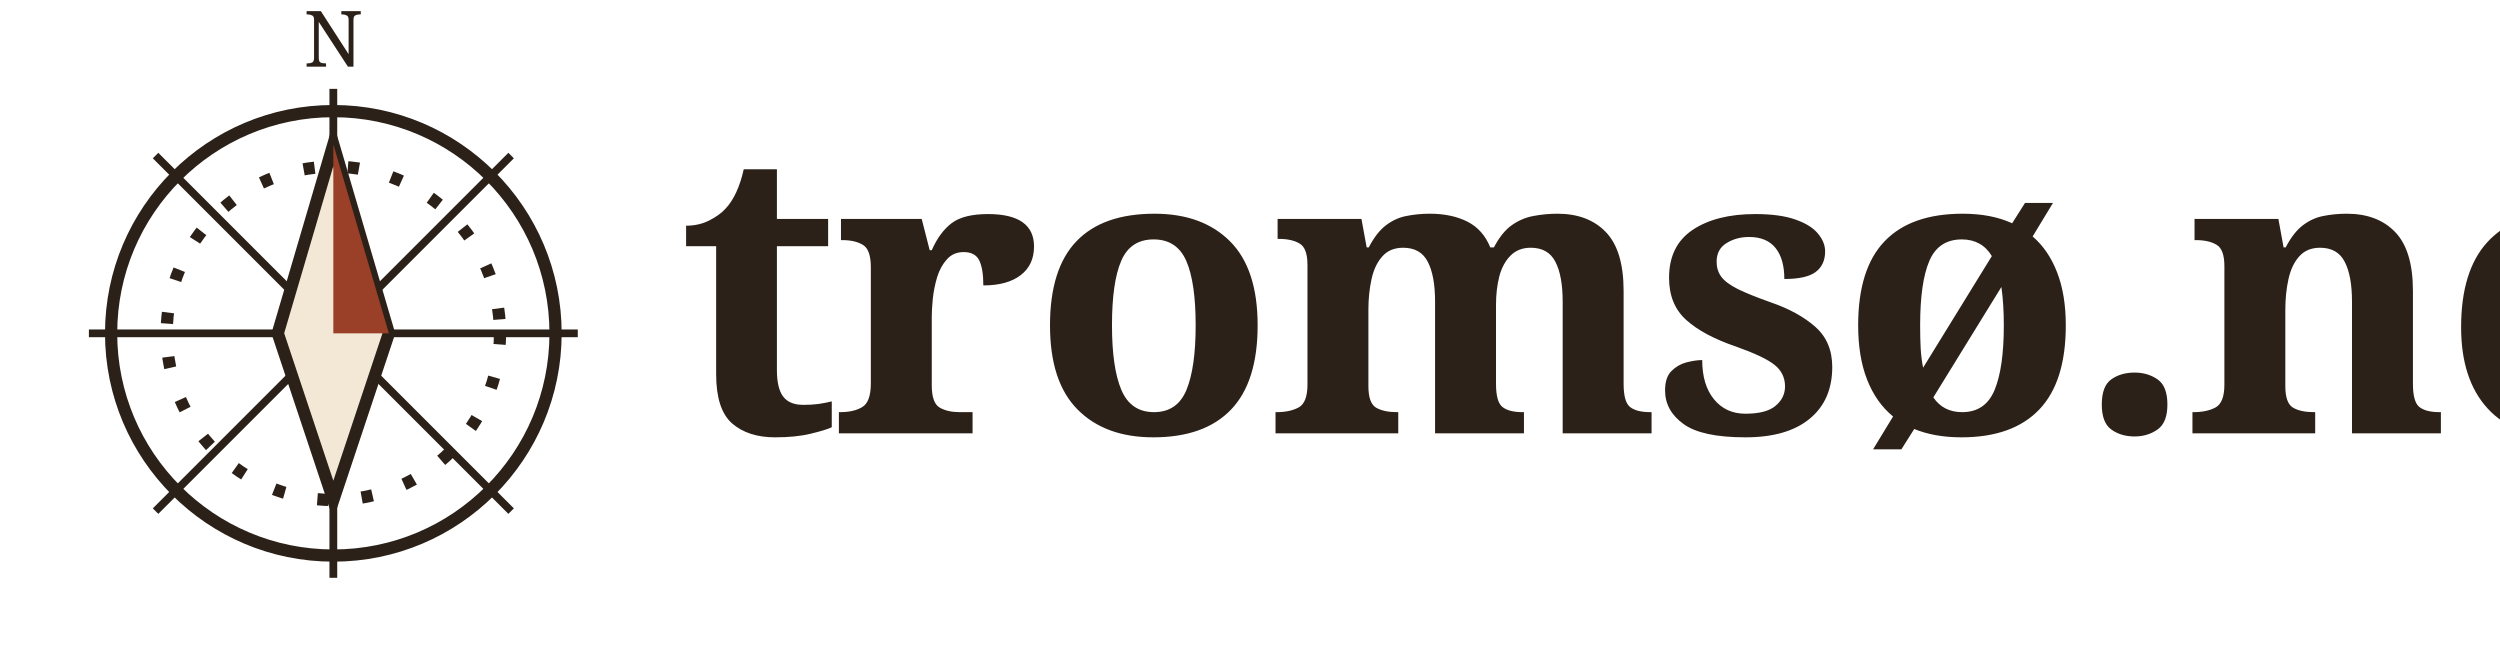
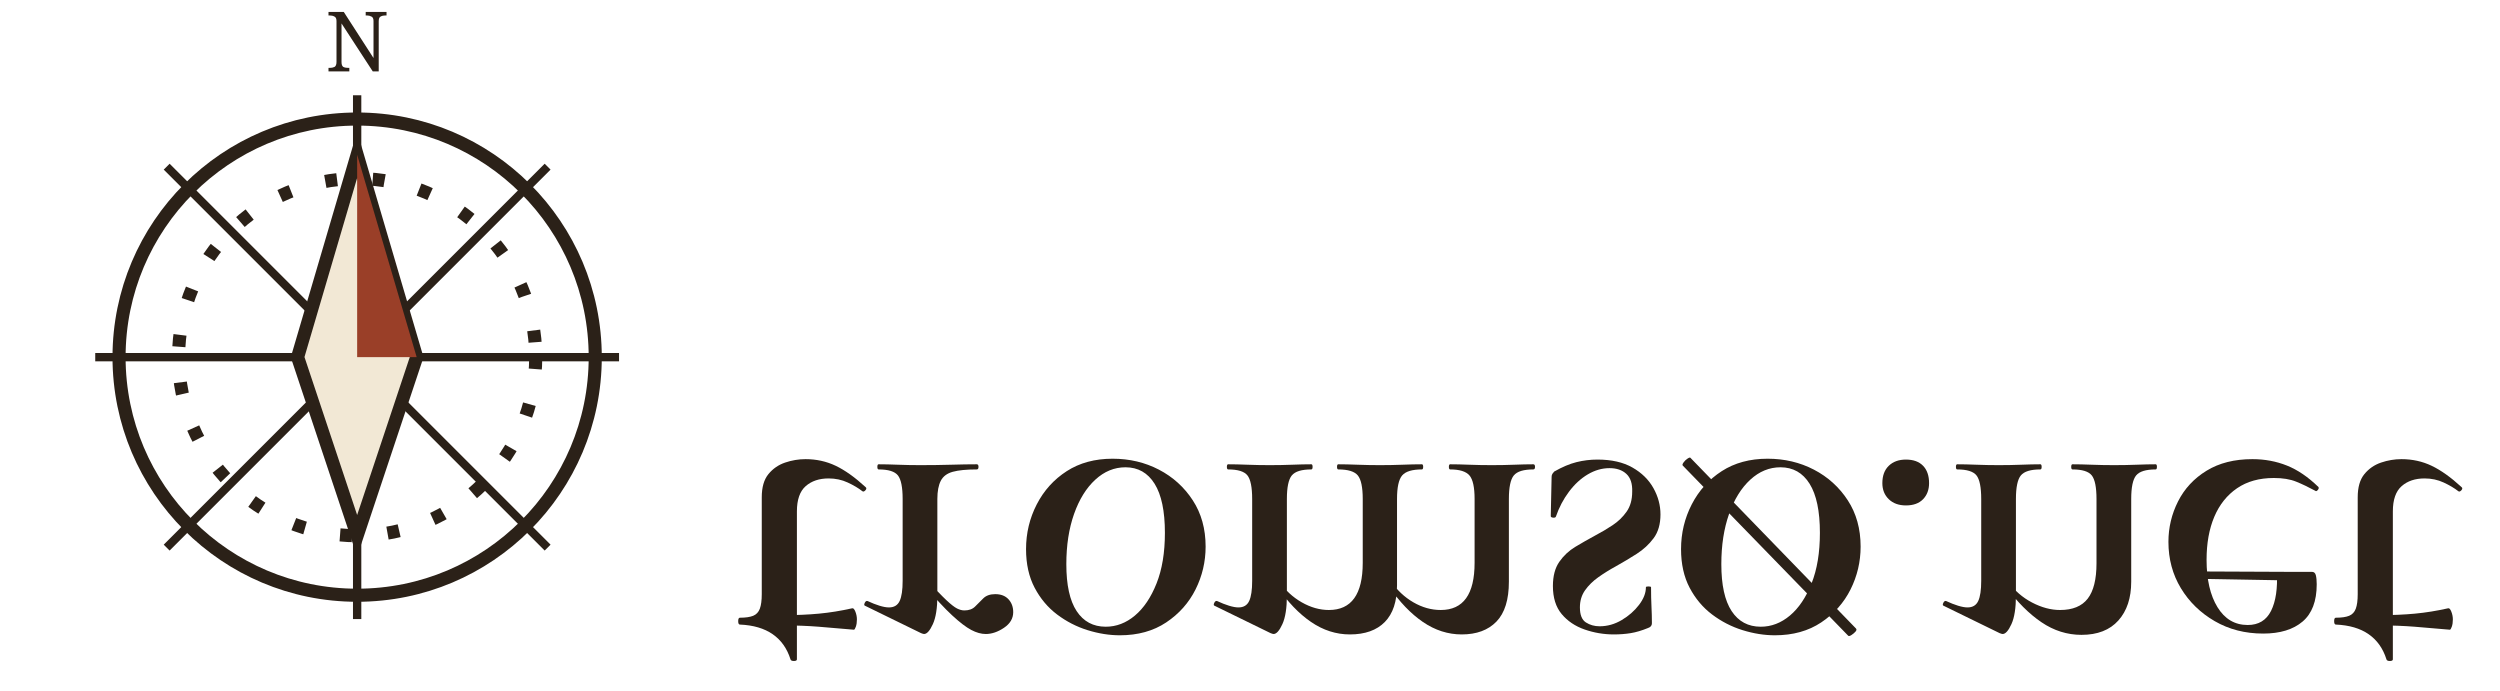
- <svg xmlns="http://www.w3.org/2000/svg" viewBox="0 0 225 58" role="img" aria-label="tromsø.net">
+ <svg xmlns="http://www.w3.org/2000/svg" viewBox="0 0 210 58" role="img" aria-label="tromsø.net">
  <g transform="translate(2 1)">
    <g fill="none" stroke="#2B2118" stroke-width="1.1">
      <circle cx="28" cy="29" r="20" />
      <circle cx="28" cy="29" r="15" stroke-dasharray="1 3" />
      <path d="M28 7v44M6 29h44M12 13l32 32M44 13 12 45" stroke-width=".7" />
      <path d="m28 12 5 17-5 15-5-15z" fill="#F2E8D5" />
    </g>
    <path d="m28 12 5 17h-5z" fill="#9A3F28" />
    <text x="28" y="5" font-size="7" font-family="serif" fill="#2B2118" text-anchor="middle">N</text>
  </g>
-   <text x="61" y="39" font-family="Cormorant Garamond, Georgia, serif" font-weight="600" font-size="36" letter-spacing="-.8" fill="#2B2118">tromsø.net</text>
+   <g fill="#2B2118">
+     <path transform="translate(61.00 39) scale(0.036)" d="M185 -12Q161 -12 137.5 -4.0Q114 4 98.5 23.0Q83 42 83 77V303Q83 325 78.5 337.0Q74 349 63.0 353.5Q52 358 32 358Q28 358 28.0 366.0Q28 374 32 374Q79 376 108.5 396.5Q138 417 150 455Q151 459 158.0 459.0Q165 459 165 455V110Q165 69 185.5 51.0Q206 33 239 33Q263 33 283.5 42.5Q304 52 318 63Q321 65 325.0 60.5Q329 56 325 53Q288 19 255.5 3.5Q223 -12 185 -12ZM294 336Q254 345 216.5 348.5Q179 352 136 352V376Q177 376 215.5 379.0Q254 382 298 386Q300 386 302.5 379.0Q305 372 305 362Q305 353 301.5 344.0Q298 335 294 336Z" />
+     <path transform="translate(72.33 39) scale(0.036)" d="M155 271 148 283Q186 328 212.5 352.5Q239 377 257.0 386.5Q275 396 291 396Q312 396 333.5 381.5Q355 367 355 345Q355 327 344.0 315.0Q333 303 313 303Q295 303 285.0 313.0Q275 323 266.0 332.0Q257 341 241 341Q233 341 224.0 336.5Q215 332 199.0 317.0Q183 302 155 271ZM41 0Q38 0 38.0 6.0Q38 12 41 12Q75 12 86.0 26.0Q97 40 97 81V272Q97 304 90.0 319.0Q83 334 65 334Q56 334 43.0 330.0Q30 326 15 319Q11 318 8.5 323.5Q6 329 9 330L140 394Q145 396 147 396Q157 396 167.5 373.0Q178 350 178 306V81Q178 54 186.0 38.5Q194 23 214.0 17.5Q234 12 270 12Q274 12 274.0 6.0Q274 0 270 0Q244 0 210.5 1.0Q177 2 138 2Q111 2 85.5 1.0Q60 0 41 0Z" />
+     <path transform="translate(85.00 39) scale(0.036)" d="M235 -13Q173 -13 128.0 16.0Q83 45 58.0 93.5Q33 142 33 198Q33 250 53.0 288.0Q73 326 105.5 350.5Q138 375 176.5 387.0Q215 399 252 399Q315 399 360.0 369.0Q405 339 428.5 292.0Q452 245 452 192Q452 130 422.0 84.0Q392 38 343.0 12.5Q294 -13 235 -13ZM265 7Q309 7 333.0 45.5Q357 84 357 160Q357 229 337.5 278.0Q318 327 287.0 353.0Q256 379 219 379Q175 379 151.0 342.5Q127 306 127 233Q127 167 145.0 116.0Q163 65 194.5 36.0Q226 7 265 7Z" />
+     <path transform="translate(101.69 39) scale(0.036)" d="M559 0Q556 0 556.0 6.0Q556 12 559 12Q592 12 604.0 26.0Q616 40 616 81V230Q616 340 537 340Q504 340 473.0 322.0Q442 304 421 273L416 285Q453 339 495.5 368.0Q538 397 586 397Q638 397 667.0 367.0Q696 337 696 274V81Q696 40 707.5 26.0Q719 12 753 12Q757 12 757.0 6.0Q757 0 753 0Q734 0 709.0 1.0Q684 2 656 2Q628 2 603.0 1.0Q578 0 559 0ZM298 0Q295 0 295.0 6.0Q295 12 298 12Q332 12 343.5 26.0Q355 40 355 81V230Q355 340 276 340Q244 340 212.5 322.0Q181 304 160 273L155 285Q192 339 234.5 368.0Q277 397 325 397Q378 397 406.5 368.0Q435 339 435 282V81Q435 40 447.0 26.0Q459 12 493 12Q496 12 496.0 6.0Q496 0 493 0Q473 0 448.0 1.0Q423 2 395 2Q368 2 342.5 1.0Q317 0 298 0ZM41 0Q38 0 38.0 6.0Q38 12 41 12Q75 12 86.0 26.0Q97 40 97 81V272Q97 304 90.0 319.0Q83 334 65 334Q56 334 43.0 330.0Q30 326 15 319Q11 318 8.5 323.5Q6 329 9 330L140 394Q145 396 147 396Q157 396 167.5 373.0Q178 350 178 306V81Q178 40 189.5 26.0Q201 12 235 12Q238 12 238.0 6.0Q238 0 235 0Q216 0 191.0 1.0Q166 2 138 2Q111 2 85.5 1.0Q60 0 41 0Z" />
+     <path transform="translate(128.68 39) scale(0.036)" d="M112 334Q112 311 124.0 294.0Q136 277 155.0 263.5Q174 250 196 238Q221 224 244.5 209.0Q268 194 284.0 172.5Q300 151 300 117Q300 85 283.5 55.5Q267 26 234.5 7.5Q202 -11 153 -11Q128 -11 104.0 -5.0Q80 1 52 17Q50 19 48.0 22.0Q46 25 46 29L44 121Q44 124 49.5 124.5Q55 125 56 122Q67 90 86.5 64.0Q106 38 130.5 23.5Q155 9 181 9Q206 9 220.5 22.5Q235 36 234 64Q234 92 221.0 110.5Q208 129 188.5 142.0Q169 155 148 166Q124 179 101.5 192.5Q79 206 64.0 227.5Q49 249 49 284Q49 325 69.5 349.5Q90 374 123.0 385.5Q156 397 191 397Q212 397 230.5 394.0Q249 391 271 382Q280 379 280 371Q280 352 279.0 332.0Q278 312 278 287Q278 285 272.0 285.0Q266 285 266 287Q266 307 250.0 328.0Q234 349 209.5 363.5Q185 378 158 378Q140 378 126.0 369.0Q112 360 112 334Z" />
+     <path transform="translate(140.02 39) scale(0.036)" d="M55 -15Q54 -17 48.5 -13.5Q43 -10 39.0 -4.5Q35 1 37 3L423 400Q425 402 430.5 398.5Q436 395 440.0 390.5Q444 386 441 383ZM235 -13Q173 -13 128.0 16.0Q83 45 58.0 93.5Q33 142 33 198Q33 250 53.0 288.0Q73 326 105.5 350.5Q138 375 176.5 387.0Q215 399 252 399Q315 399 360.0 369.0Q405 339 428.5 292.0Q452 245 452 192Q452 130 422.0 84.0Q392 38 343.0 12.5Q294 -13 235 -13ZM265 7Q309 7 333.0 45.5Q357 84 357 160Q357 229 337.5 278.0Q318 327 287.0 353.0Q256 379 219 379Q175 379 151.0 342.5Q127 306 127 233Q127 167 145.0 116.0Q163 65 194.5 36.0Q226 7 265 7Z" />
+     <path transform="translate(156.39 39) scale(0.036)" d="M103 -11Q78 -11 63.0 3.5Q48 18 48 44Q48 67 63.0 81.5Q78 96 103 96Q129 96 143.0 81.5Q157 67 157 44Q157 18 143.0 3.5Q129 -11 103 -11Z" />
+     <path transform="translate(162.93 39) scale(0.036)" d="M310 0Q307 0 307.0 6.0Q307 12 310 12Q344 12 355.0 26.0Q366 40 366 81V231Q366 287 345.5 313.5Q325 340 281 340Q249 340 215.5 322.5Q182 305 160 274L155 286Q194 339 237.5 368.5Q281 398 331 398Q387 398 417.0 364.5Q447 331 447 274V81Q447 40 458.5 26.0Q470 12 504 12Q507 12 507.0 6.0Q507 0 504 0Q485 0 460.0 1.0Q435 2 407 2Q380 2 354.5 1.0Q329 0 310 0ZM41 0Q38 0 38.0 6.0Q38 12 41 12Q75 12 86.0 26.0Q97 40 97 81V272Q97 304 90.0 319.0Q83 334 65 334Q56 334 43.0 330.0Q30 326 15 319Q11 318 8.5 323.5Q6 329 9 330L140 394Q145 396 147 396Q157 396 167.5 373.0Q178 350 178 306V81Q178 40 189.5 26.0Q201 12 235 12Q238 12 238.0 6.0Q238 0 235 0Q216 0 191.0 1.0Q166 2 138 2Q111 2 85.5 1.0Q60 0 41 0Z" />
+     <path transform="translate(180.96 39) scale(0.036)" d="M229 -12Q166 -12 122.0 15.0Q78 42 55.5 86.5Q33 131 33 181Q33 241 62.0 289.0Q91 337 141.0 366.0Q191 395 254 395Q313 395 346.0 367.0Q379 339 379 280Q379 267 377.0 259.0Q375 251 368 251H286Q289 309 272.5 342.0Q256 375 218 375Q173 375 147.5 333.5Q122 292 122 223Q122 165 140.0 122.5Q158 80 193.0 56.0Q228 32 279 32Q310 32 331.0 40.5Q352 49 376 62Q378 64 381.5 60.0Q385 56 383 53Q347 18 309.5 3.0Q272 -12 229 -12ZM93 250 92 267 314 271V251Z" />
+     <path transform="translate(195.06 39) scale(0.036)" d="M185 -12Q161 -12 137.5 -4.0Q114 4 98.5 23.0Q83 42 83 77V303Q83 325 78.5 337.0Q74 349 63.0 353.5Q52 358 32 358Q28 358 28.0 366.0Q28 374 32 374Q79 376 108.5 396.5Q138 417 150 455Q151 459 158.0 459.0Q165 459 165 455V110Q165 69 185.5 51.0Q206 33 239 33Q263 33 283.5 42.5Q304 52 318 63Q321 65 325.0 60.5Q329 56 325 53Q288 19 255.5 3.5Q223 -12 185 -12ZM294 336Q254 345 216.5 348.5Q179 352 136 352V376Q177 376 215.5 379.0Q254 382 298 386Q300 386 302.5 379.0Q305 372 305 362Q305 353 301.5 344.0Q298 335 294 336Z" />
+   </g>
</svg>
